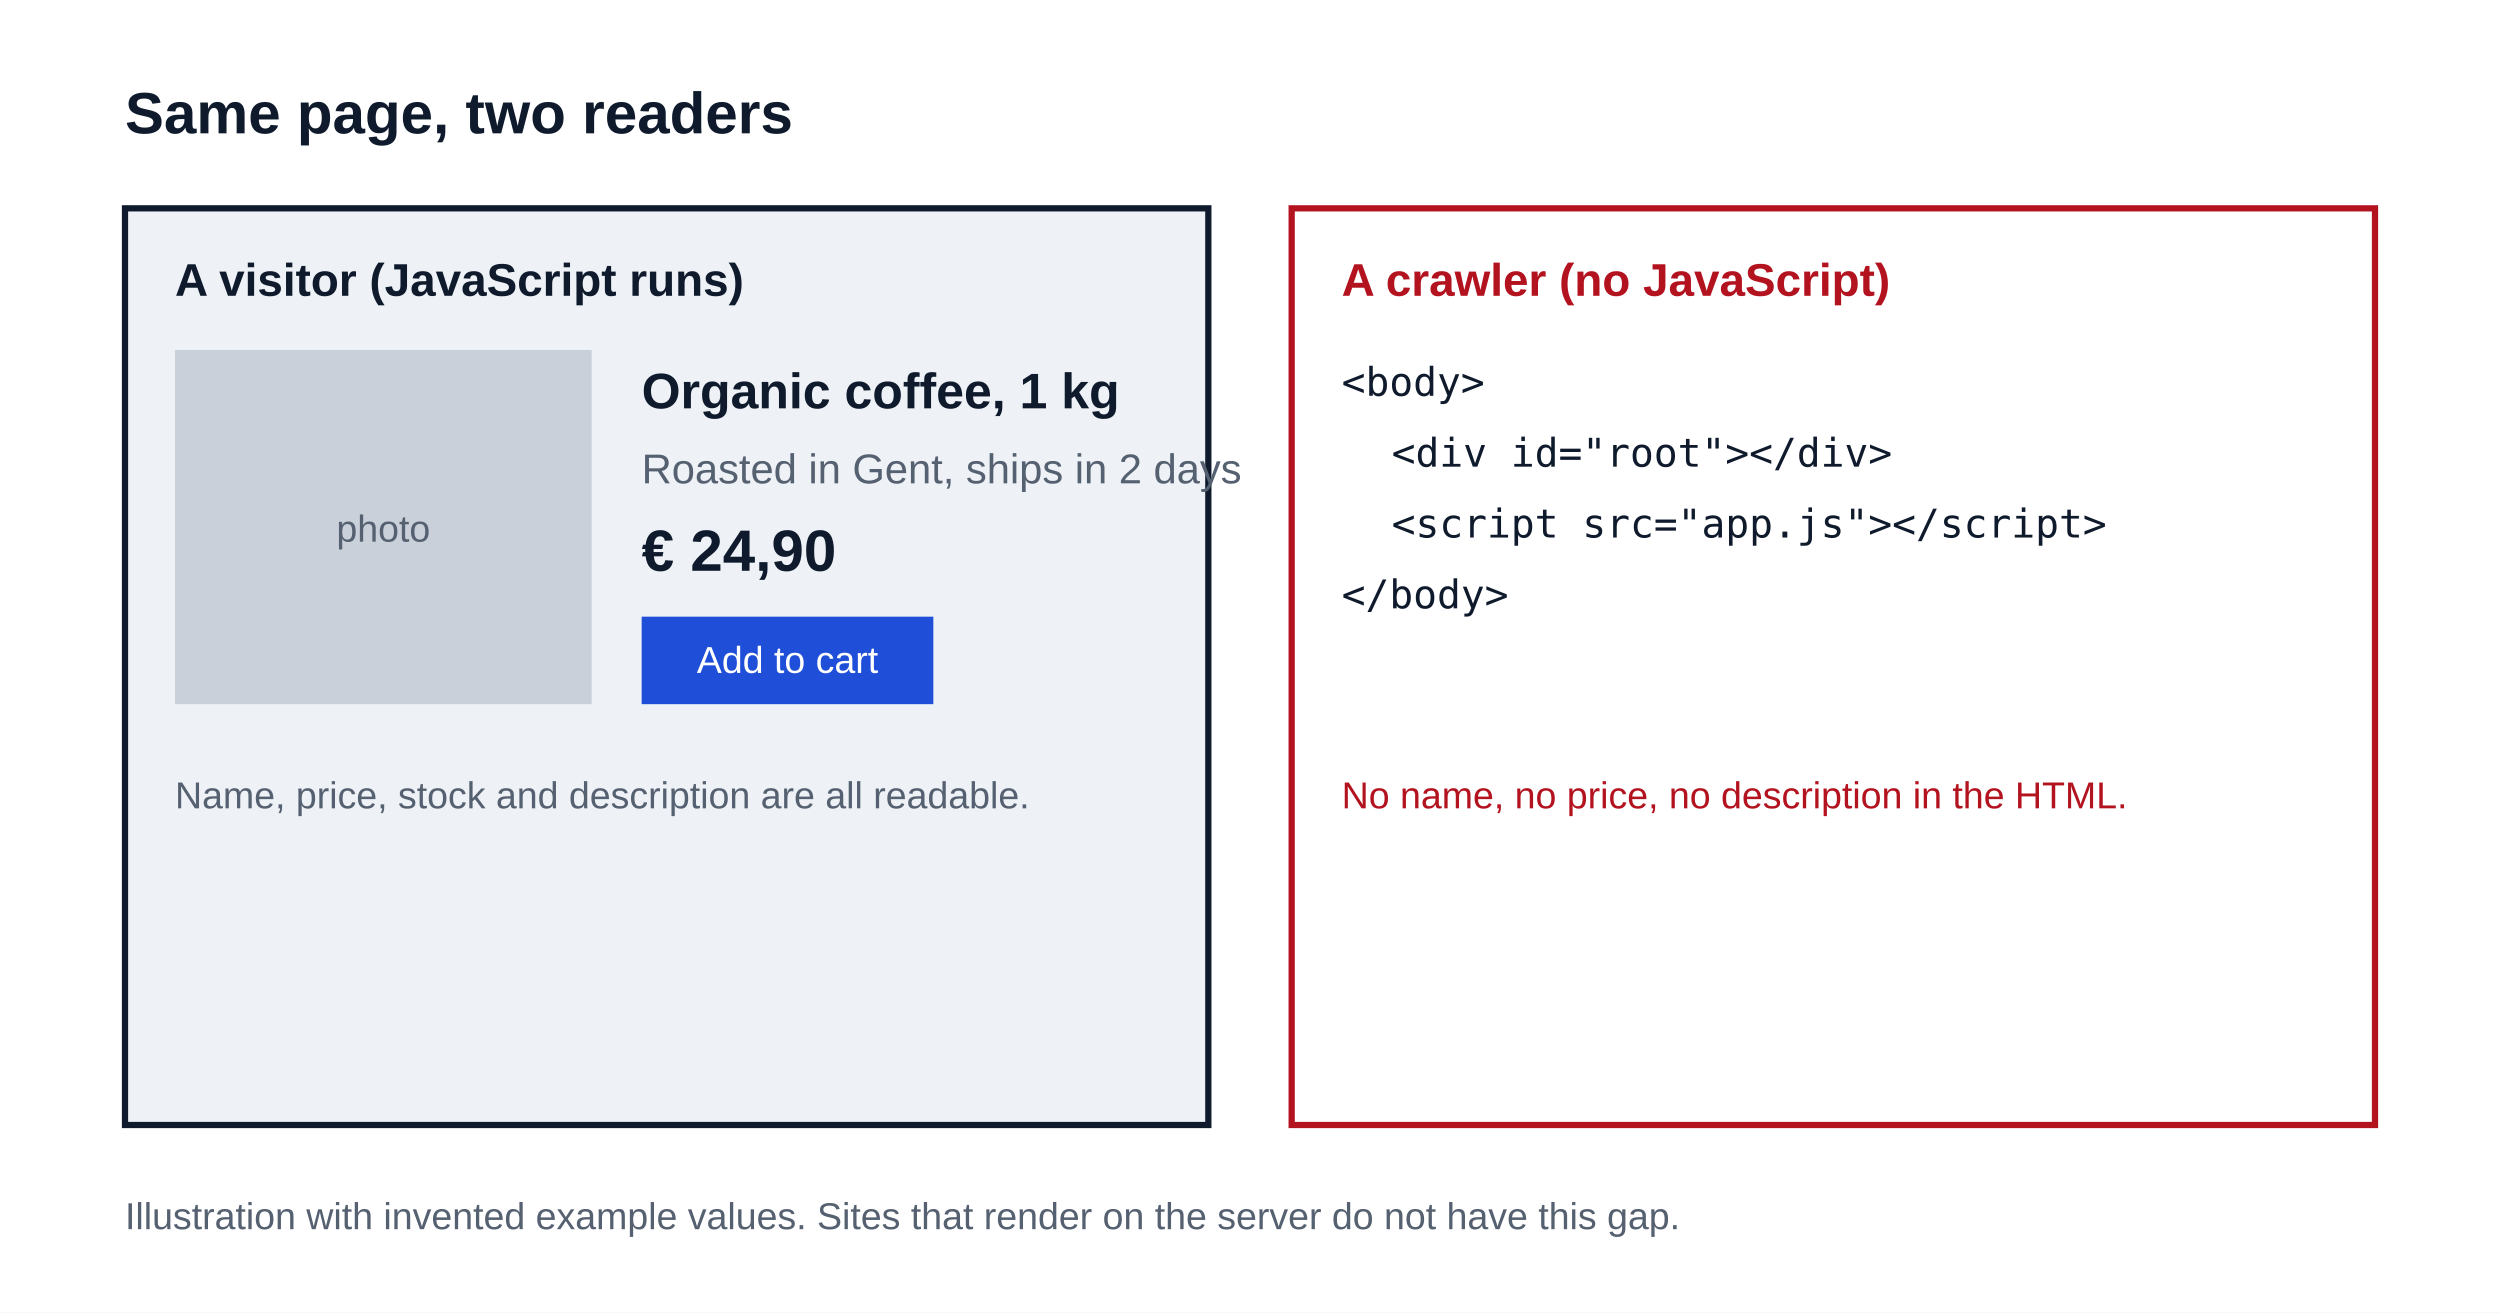
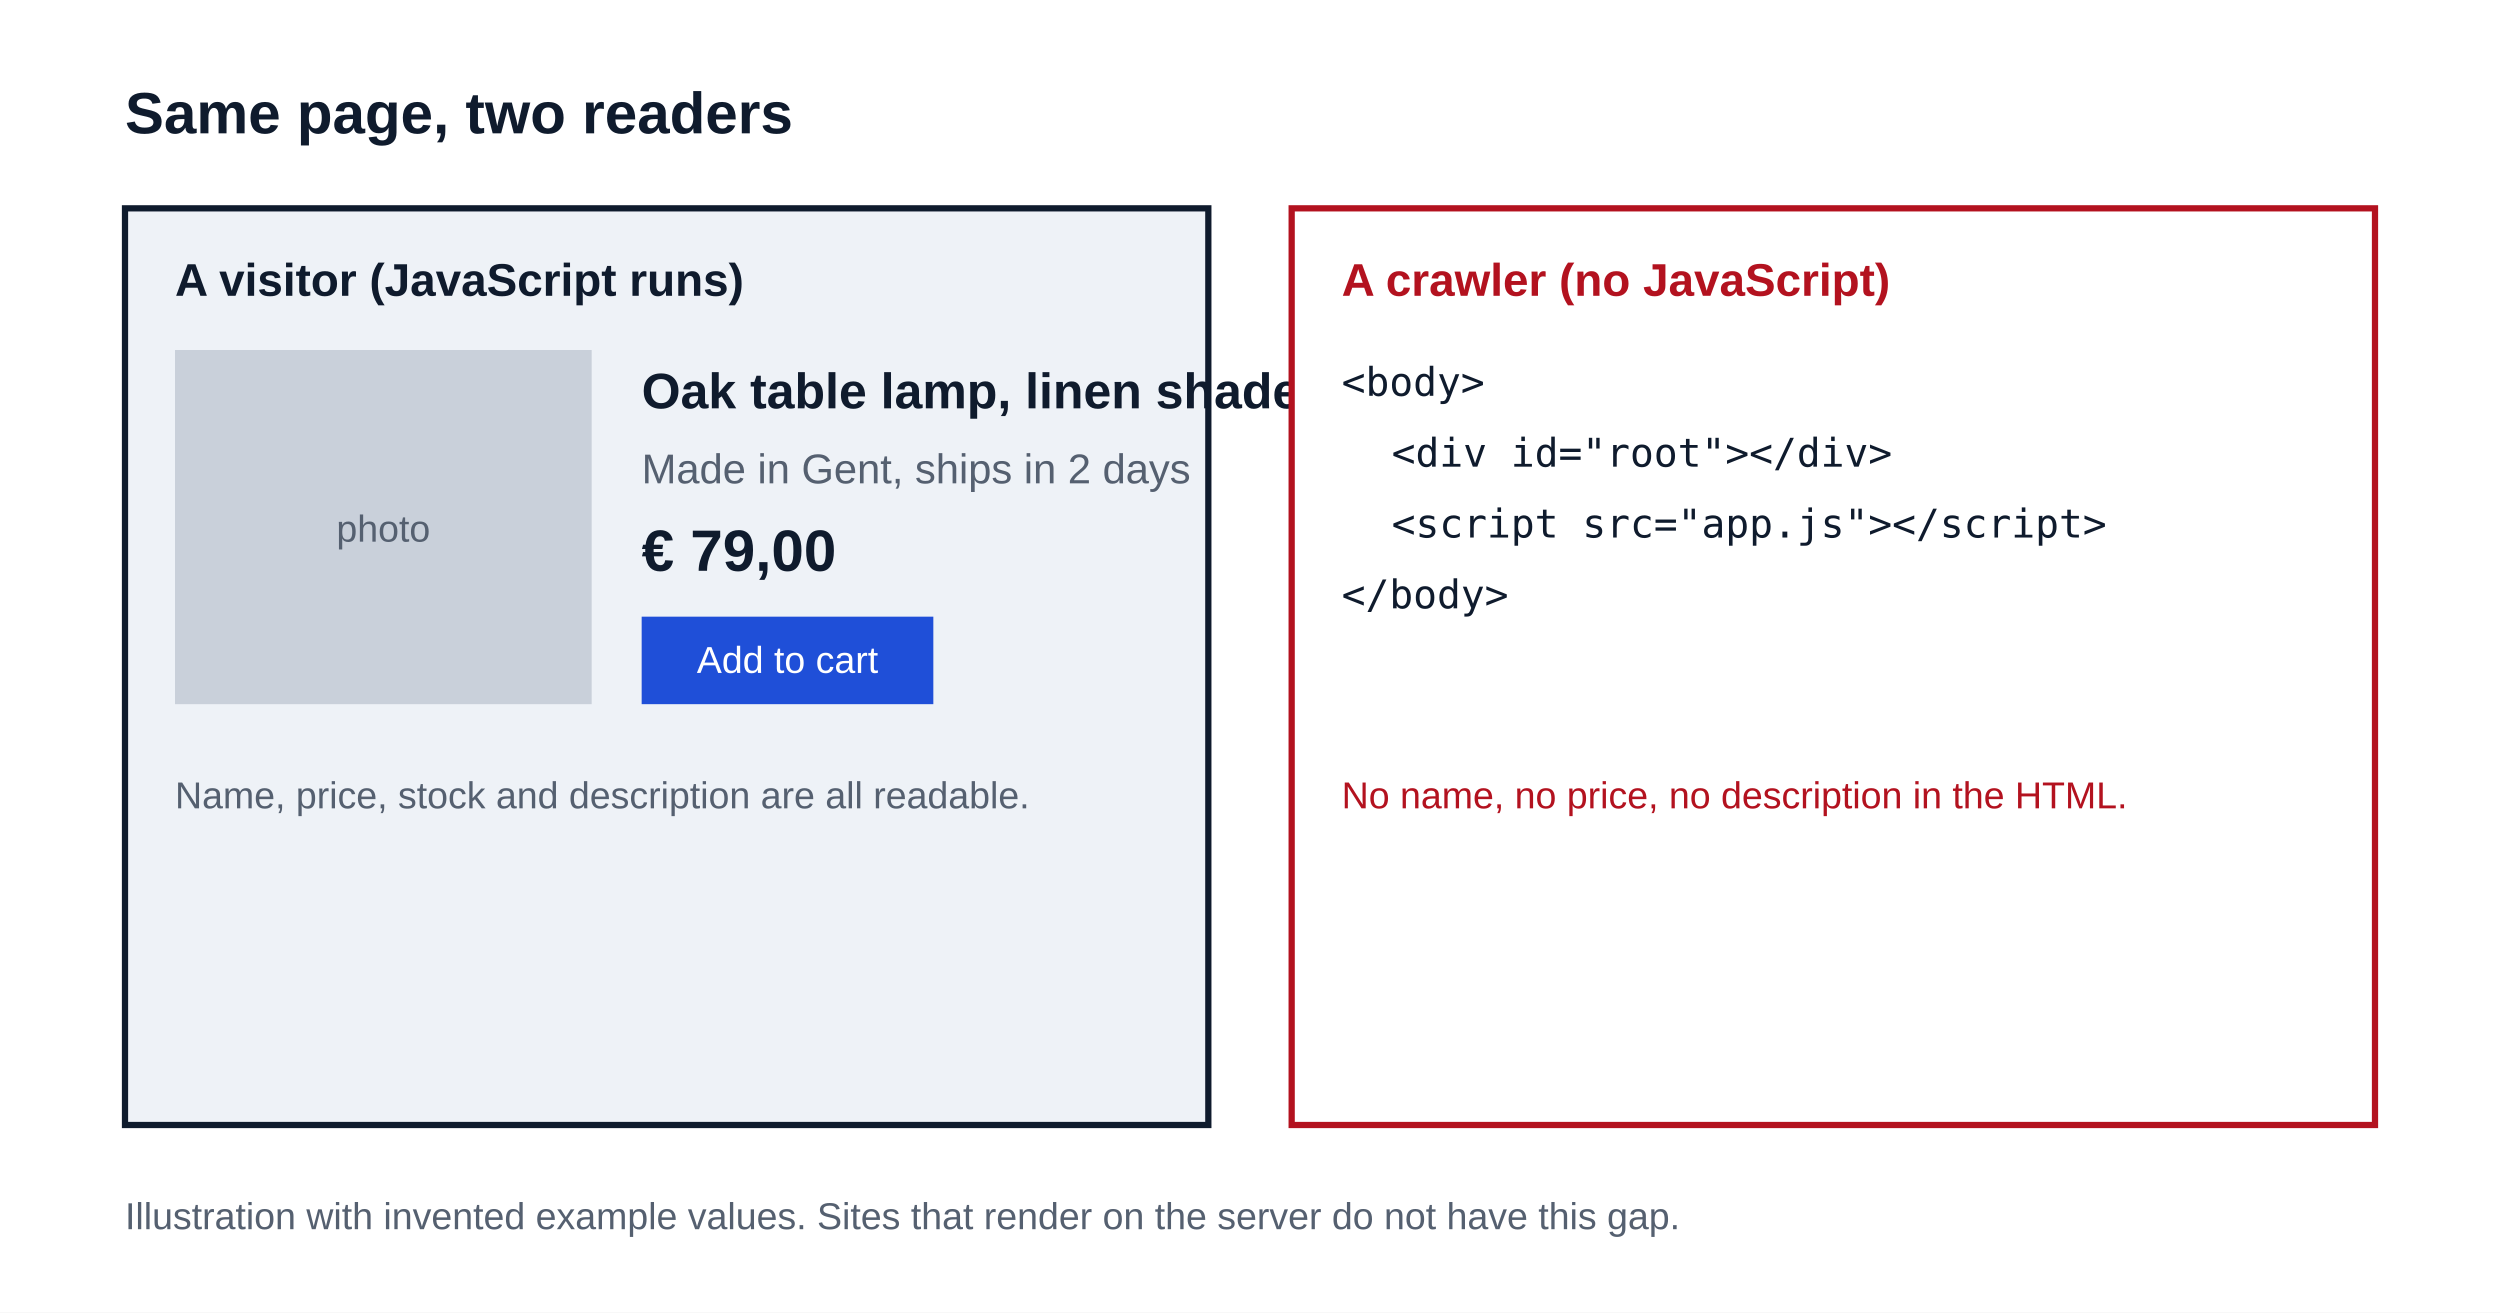
<svg xmlns="http://www.w3.org/2000/svg" viewBox="0 0 1200 630" width="1200" height="630" role="img" aria-labelledby="t d">
  <rect width="1200" height="630" fill="#fff" />
  <g font-family="system-ui,Arial,sans-serif" fill="#0F1B2D">
    <text x="60" y="64" font-size="28" font-weight="600">Same page, two readers</text>
    <rect x="60" y="100" width="520" height="440" fill="#EEF2F7" stroke="#0F1B2D" stroke-width="3" />
    <text x="84" y="142" font-size="22" font-weight="600">A visitor (JavaScript runs)</text>
    <rect x="84" y="168" width="200" height="170" fill="#C9D0DA" />
    <text x="184" y="260" font-size="18" text-anchor="middle" fill="#556070">photo</text>
-     <text x="308" y="196" font-size="24" font-weight="600">Organic coffee, 1 kg</text>
-     <text x="308" y="232" font-size="20" fill="#556070">Roasted in Gent, ships in 2 days</text>
-     <text x="308" y="274" font-size="28" font-weight="600">€ 24,90</text>
+     <text x="308" y="196" font-size="24" font-weight="600">Oak table lamp, linen shade</text>
+     <text x="308" y="232" font-size="20" fill="#556070">Made in Gent, ships in 2 days</text>
+     <text x="308" y="274" font-size="28" font-weight="600">€ 79,00</text>
    <rect x="308" y="296" width="140" height="42" fill="#1F4FD8" />
    <text x="378" y="323" font-size="18" text-anchor="middle" fill="#fff">Add to cart</text>
    <text x="84" y="388" font-size="18" fill="#556070">Name, price, stock and description are all readable.</text>
    <rect x="620" y="100" width="520" height="440" fill="#fff" stroke="#B3121F" stroke-width="3" />
    <text x="644" y="142" font-size="22" font-weight="600" fill="#B3121F">A crawler (no JavaScript)</text>
    <g font-family="ui-monospace,Menlo,monospace" font-size="19">
      <text x="644" y="190">&lt;body&gt;</text>
      <text x="668" y="224">&lt;div id="root"&gt;&lt;/div&gt;</text>
      <text x="668" y="258">&lt;script src="app.js"&gt;&lt;/script&gt;</text>
      <text x="644" y="292">&lt;/body&gt;</text>
    </g>
    <text x="644" y="388" font-size="18" fill="#B3121F">No name, no price, no description in the HTML.</text>
  </g>
  <text x="60" y="590" font-family="system-ui,Arial,sans-serif" font-size="18" fill="#556070">Illustration with invented example values. Sites that render on the server do not have this gap.</text>
</svg>
